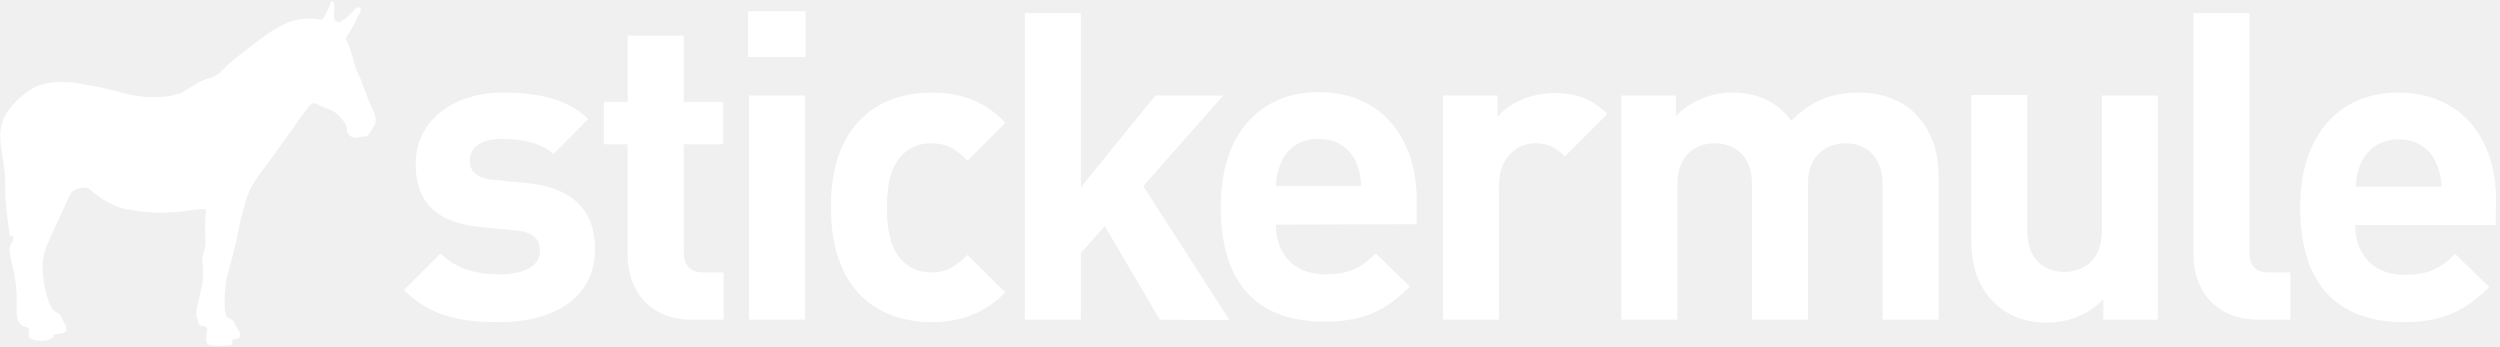
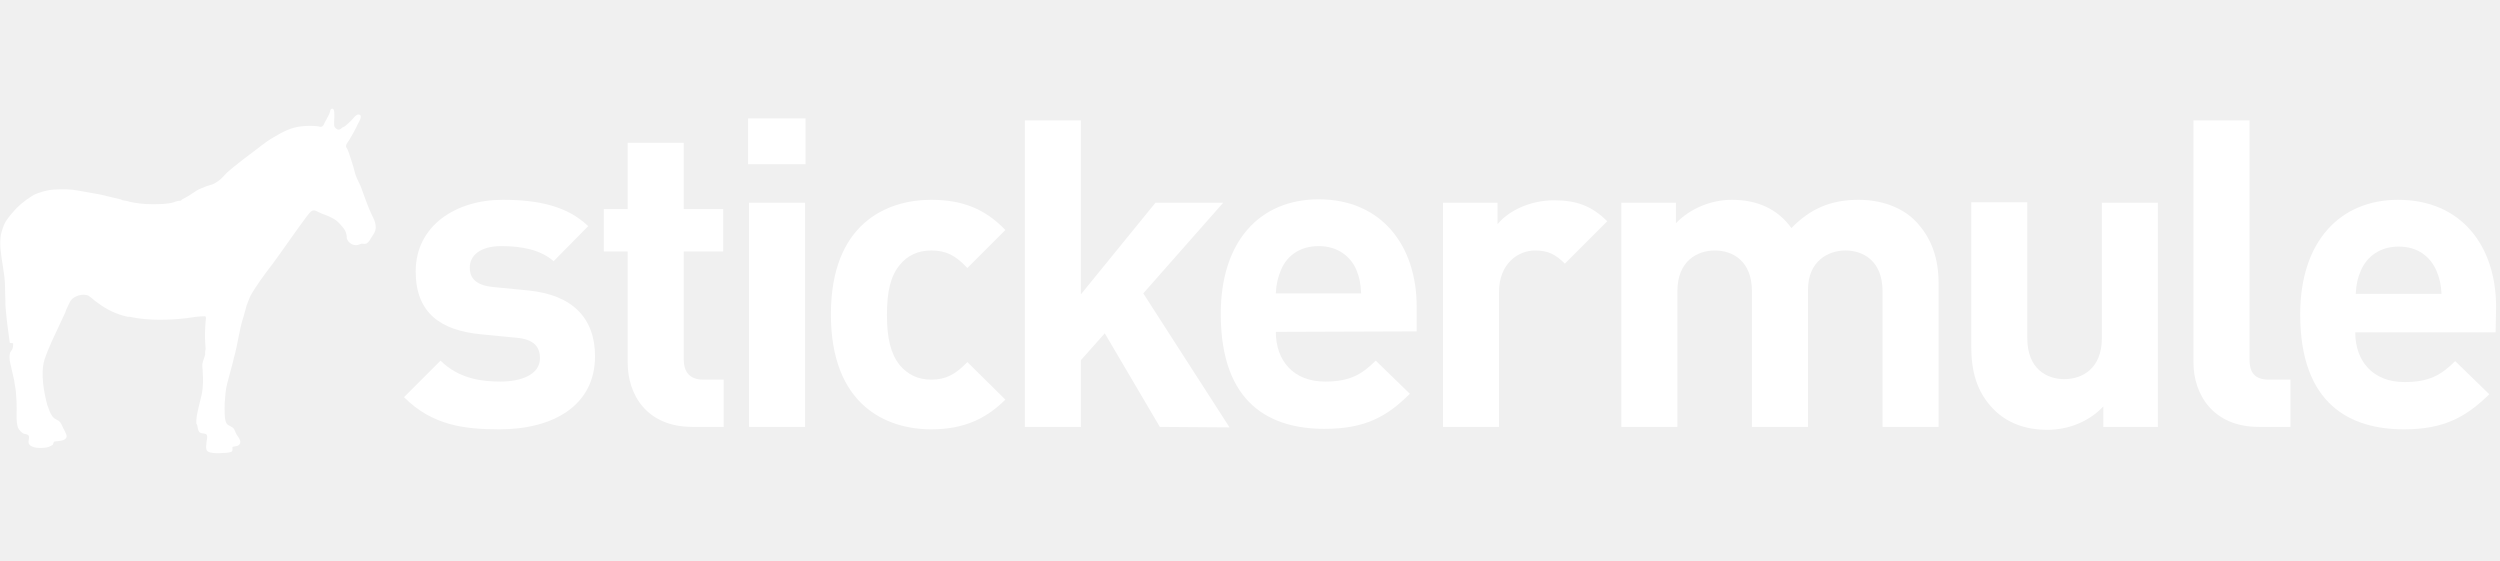
- <svg xmlns="http://www.w3.org/2000/svg" width="513" height="71" viewBox="0 0 513 71" fill="none">
-   <path d="M102.5 66.1C95.3 66.1 88.7 65.3 82.9 59.5L90.4 52C94.2 55.8 99.1 56.3 102.7 56.3C106.7 56.3 110.8 55 110.8 51.5C110.8 49.2 109.6 47.6 105.9 47.3L98.7 46.6C90.4 45.8 85.3 42.2 85.3 33.7C85.3 24.2 93.7 19 103.1 19C110.3 19 116.3 20.2 120.7 24.4L113.6 31.6C110.9 29.2 106.9 28.5 102.9 28.5C98.3 28.5 96.4 30.6 96.4 32.9C96.4 34.6 97.1 36.5 101.2 36.9L108.4 37.6C117.5 38.5 122.1 43.3 122.1 51.1C122.1 61.3 113.4 66.1 102.5 66.1Z" fill="white" />
-   <path d="M142.1 65.6C132.7 65.6 128.8 59 128.8 52.4V29.6H123.9V20.9H128.8V7.3H140.3V20.9H148.4V29.6H140.3V51.7C140.3 54.3 141.5 55.9 144.3 55.9H148.5V65.6H142.1Z" fill="white" />
-   <path d="M153.5 11.7V2.3H165.3V11.7H153.5ZM153.7 65.6V19.6H165.2V65.6H153.7Z" fill="white" />
-   <path d="M191.1 66.1C181.9 66.1 170.5 61.2 170.5 42.5C170.5 23.9 181.9 19 191.1 19C197.5 19 202.2 20.9 206.3 25.2L198.5 33C196.1 30.4 194.1 29.4 191.1 29.4C188.4 29.4 186.2 30.4 184.6 32.4C182.8 34.6 182 37.7 182 42.6C182 47.5 182.8 50.6 184.6 52.9C186.3 54.9 188.4 55.9 191.1 55.9C194.1 55.9 196.1 54.8 198.5 52.3L206.3 60C202.2 64.1 197.5 66.1 191.1 66.1Z" fill="white" />
-   <path d="M238 65.6L226.7 46.4L221.8 51.9V65.6H210.3V2.7H221.8V38.4L237.1 19.6H251L234.6 38.2L252.3 65.7L238 65.6Z" fill="white" />
-   <path d="M261.8 46.1C261.8 52 265.4 56.3 271.9 56.3C276.9 56.3 279.4 54.9 282.3 52L289.3 58.8C284.6 63.5 280.1 66 271.8 66C260.9 66 250.5 61.1 250.5 42.4C250.5 27.4 258.6 18.9 270.6 18.9C283.4 18.9 290.7 28.3 290.7 40.9V46L261.8 46.1ZM278.3 33.3C277.1 30.6 274.5 28.5 270.6 28.5C266.7 28.5 264.1 30.5 262.9 33.3C262.2 35 261.9 36.2 261.8 38.2H279.3C279.2 36.2 279 35 278.3 33.3Z" fill="white" />
-   <path d="M321.1 32.1C319.3 30.3 317.8 29.4 315 29.4C311.5 29.4 307.6 32.1 307.6 37.9V65.6H296.1V19.6H307.3V24C309.5 21.3 313.9 19.1 318.9 19.1C323.4 19.1 326.6 20.2 329.8 23.4L321.1 32.1Z" fill="white" />
-   <path d="M47.5 70.7C46.8 71 45.9 70.9 45 71C44.2 71 43.1 71 42.6 70.6C42.3 70.4 42.3 69.9 42.3 69.6C42.3 69.3 42.4 68.8 42.4 68.5C42.5 68.1 42.6 67.5 42.4 67.2C42.2 66.9 41.5 67 41.1 66.8C40.7 66.6 40.6 66 40.5 65.4C40.5 65.2 40.3 65 40.3 64.9C40.2 64 40.5 62.7 40.7 61.8C40.9 60.8 41.2 59.9 41.4 58.9C41.7 57.5 41.7 55.9 41.6 54.4C41.6 53.6 41.4 53 41.6 52.4C41.7 51.8 42 51.3 42.1 50.7C42.1 50.5 42.1 50.3 42.1 50.1C42.1 49.9 42.2 49.8 42.2 49.6C42.2 49.2 42.1 48.7 42.1 48.2C42 46.9 42.1 45 42.2 43.9C42.2 43.5 42.4 43.1 42.1 42.9C40.7 42.9 39.5 43.1 38.2 43.3C34.8 43.7 30.4 43.8 27.1 43.1C26.8 43 26.5 43 26.2 43C23.8 42.5 21.7 41.4 20 40.1C19.7 39.9 19.4 39.7 19.1 39.4C18.8 39.2 18.5 38.9 18.2 38.7C16.9 38.1 15.1 38.8 14.5 39.7C14.3 40 14.1 40.5 13.9 40.9C13.7 41.3 13.5 41.7 13.4 42.1C12.5 44.1 11.5 46.1 10.6 48.1C10.1 49.3 9.5 50.6 9.1 51.9C8.3 54.7 9 58.4 9.7 61.1C9.8 61.3 9.9 61.6 10 61.9C10.2 62.5 10.6 63.4 11.1 63.8C11.4 64 11.8 64.2 12.1 64.4C12.5 64.7 12.7 65.3 13 65.9C13.1 66.1 13.3 66.4 13.4 66.7C13.7 67.3 13.9 67.8 13.2 68.2C12.7 68.5 11.9 68.5 11.2 68.6C10.9 68.7 11 69.1 10.8 69.3C10.7 69.4 10.2 69.6 10 69.7C9.1 70 7.5 70 6.8 69.7C6.4 69.6 6 69.3 5.9 69C5.7 68.4 6.2 67.7 5.8 67.3C5.6 67.1 5.2 67.1 4.9 67C4.4 66.8 4 66.3 3.7 65.8C3.2 64.4 3.5 62.3 3.4 60.6C3.4 60.1 3.3 59.6 3.3 59C3.3 58 3 57 2.9 56C2.8 55.5 2.7 55.1 2.6 54.7C2.4 54 2.3 53.2 2.1 52.5C1.9 51.7 1.9 50.9 2.1 50.3C2.2 50.1 2.4 49.9 2.5 49.7C2.7 49.3 2.7 48.9 2.7 48.5C2.6 48.3 2.1 48.5 2 48.3C1.7 46.1 1.4 44 1.2 41.7C1.1 40.9 1.1 40.2 1.1 39.4C1 37.9 1.1 36.3 0.9 34.8C0.8 34.1 0.7 33.4 0.6 32.7C0.3 30.7 -0.2 28.2 0.2 26.1C0.5 24.8 0.9 23.7 1.7 22.7C2.2 22 2.8 21.4 3.4 20.7C4 20.1 4.7 19.5 5.4 19C5.9 18.7 6.4 18.3 6.9 18C8 17.5 9.5 17 11.1 16.9C12.7 16.8 14.5 16.8 16 17.1C17.5 17.4 19 17.6 20.5 17.9C21.9 18.2 23.3 18.6 24.7 18.9C24.9 18.9 25 19.1 25.2 19.1C25.6 19.2 26.1 19.2 26.6 19.4C27.9 19.7 29.5 19.9 31.1 19.9C32.8 19.9 34.3 19.9 35.7 19.5C35.9 19.4 36.1 19.3 36.3 19.3C36.5 19.2 36.8 19.2 37 19.2C37.1 19.2 37.3 19 37.4 18.9C38.2 18.5 38.9 18.1 39.6 17.6C40.2 17.2 40.6 16.9 41.4 16.6C41.7 16.5 42.1 16.3 42.4 16.2C43.1 16 43.9 15.8 44.4 15.4C45.3 14.9 45.9 14.1 46.6 13.4C47.3 12.8 48.1 12.1 48.9 11.5C50.5 10.2 52.1 9.1 53.6 7.9C54.4 7.3 55.2 6.7 56.1 6.2C57.8 5.2 59.6 4.1 62.1 3.9C63.1 3.8 64.1 3.8 65.1 3.9C65.4 3.9 65.7 4.1 66 4C66.3 3.9 66.5 3.5 66.6 3.2C67 2.5 67.2 2.1 67.6 1.3C67.8 0.8 67.7 0.3 68.2 0.3C68.7 0.3 68.6 1.6 68.6 2.1C68.6 2.7 68.5 3.5 68.6 3.9C68.7 4.2 69.1 4.6 69.5 4.6C69.8 4.6 70 4.4 70.2 4.2C70.5 4 70.7 4 70.9 3.8C71.3 3.5 71.8 3 72.2 2.6C72.5 2.3 73.1 1.4 73.6 1.5C74.6 1.6 73.6 3.1 73.4 3.5C72.9 4.6 72.4 5.5 71.8 6.5C71.6 6.9 71 7.5 71 8C71 8.3 71.3 8.5 71.4 8.9C71.5 9.1 71.5 9.2 71.6 9.4C71.9 10.2 72.2 11.3 72.5 12.2C72.7 13 72.9 13.8 73.2 14.5C73.5 15.2 73.9 15.9 74.2 16.7C74.3 16.9 74.3 17.1 74.4 17.3C75 18.9 75.6 20.7 76.4 22.3C76.7 22.9 77.1 23.7 77.1 24.6C77.1 25.6 76.6 26.1 76.1 26.9C75.9 27.3 75.5 27.9 75.1 28C74.8 28.1 74.5 28 74.2 28C73.8 28.1 73.5 28.3 73.2 28.3C72.3 28.4 71.4 27.7 71.2 27C71.1 26.8 71.2 26.5 71.1 26.2C70.9 25.1 70.3 24.6 69.6 23.8C69.1 23.3 68.7 23 68.1 22.7C67.2 22.2 66.3 22 65.3 21.5C65 21.3 64.5 21.1 64.2 21.2C63.7 21.3 63.2 22.1 62.8 22.6C60.4 25.8 58.2 29.1 55.9 32.2C54.3 34.3 52.7 36.4 51.4 38.7C51.1 39.3 50.9 40 50.6 40.7C50.4 41.4 50.2 42.1 50 42.9C49.1 45.5 48.8 48.7 48 51.4C47.9 51.7 47.9 52 47.8 52.3C47.4 53.7 47 55.3 46.6 56.8C46.3 57.9 46.2 59.4 46.1 60.8C46.1 62.2 46 64.1 46.5 64.9C46.8 65.4 47.7 65.5 48 66C48.2 66.3 48.4 67 48.7 67.4C48.9 67.7 49.4 68.3 49.3 68.8C49.3 69.1 49 69.4 48.7 69.5C48.4 69.6 48 69.6 47.7 69.7C47.7 70.1 47.8 70.5 47.5 70.7Z" fill="white" />
-   <path d="M381.4 19C375.7 19 371.5 20.8 367.6 24.8C364.7 20.8 360.5 19 355.4 19C351.2 19 346.9 20.7 343.9 23.8V19.6H332.7V65.6H344.2V37.8C344.2 31.5 348.3 29.4 351.9 29.4C355.5 29.4 359.5 31.5 359.5 37.8V65.6H371V37.5C371 31.5 375.2 29.4 378.7 29.4C382.3 29.4 386.3 31.5 386.3 37.8V65.6H397.8V36.2C397.8 31.2 396.5 26.8 392.8 23.1C390.1 20.5 386 19 381.4 19Z" fill="white" />
-   <path d="M431.3 47.4C431.3 53.7 427.2 55.8 423.6 55.8C420 55.8 416 53.7 416 47.4V19.5H404.5V49C404.5 54 405.5 58.4 409.2 62.1C411.8 64.7 415.5 66.2 420.1 66.2C424.3 66.2 428.6 64.6 431.6 61.4V65.6H442.8V19.6H431.3V47.4V47.4Z" fill="white" />
-   <path d="M461.6 51.7V2.7H450.1V52.4C450.1 58.9 454.1 65.6 463.5 65.6H470V55.9H465.6C462.7 55.9 461.6 54.5 461.6 51.7Z" fill="white" />
-   <path d="M512.2 41C512.2 28.4 505 19 492.1 19C480.2 19 472 27.5 472 42.5C472 61.1 482.4 66.1 493.3 66.1C501.6 66.1 506.1 63.5 510.8 58.9L503.8 52.1C500.9 55 498.4 56.4 493.4 56.4C486.9 56.4 483.3 52.1 483.3 46.2H512.1L512.2 41ZM483.4 38.3C483.5 36.3 483.8 35 484.5 33.4C485.7 30.7 488.3 28.6 492.2 28.6C496.1 28.6 498.6 30.6 499.9 33.4C500.6 35.1 500.9 36.3 501 38.3H483.4Z" fill="white" />
+ <svg xmlns="http://www.w3.org/2000/svg" width="513" height="115" viewBox="0 0 513 115" fill="none">
+   <path d="M102.5 88.1C95.3 88.1 88.7 87.3 82.9 81.5L90.4 74C94.2 77.8 99.1 78.3 102.7 78.3C106.7 78.3 110.8 77 110.8 73.5C110.8 71.2 109.6 69.6 105.9 69.3L98.7 68.6C90.4 67.8 85.3 64.2 85.3 55.7C85.3 46.2 93.7 41 103.1 41C110.3 41 116.3 42.2 120.7 46.4L113.6 53.6C110.9 51.2 106.9 50.5 102.9 50.5C98.3 50.5 96.4 52.6 96.4 54.9C96.4 56.6 97.1 58.5 101.2 58.9L108.4 59.6C117.5 60.5 122.1 65.3 122.1 73.1C122.1 83.3 113.4 88.1 102.5 88.1Z" fill="white" />
+   <path d="M142.1 87.6C132.7 87.6 128.8 81 128.8 74.4V51.6H123.9V42.9H128.8V29.3H140.3V42.9H148.4V51.6H140.3V73.7C140.3 76.3 141.5 77.9 144.3 77.9H148.5V87.6H142.1Z" fill="white" />
+   <path d="M153.5 33.7V24.3H165.3V33.7H153.5ZM153.7 87.6V41.6H165.2V87.6H153.7Z" fill="white" />
+   <path d="M191.1 88.1C181.9 88.1 170.5 83.2 170.5 64.5C170.5 45.9 181.9 41 191.1 41C197.5 41 202.2 42.9 206.3 47.2L198.5 55C196.1 52.4 194.1 51.4 191.1 51.4C188.4 51.4 186.2 52.4 184.6 54.4C182.8 56.6 182 59.7 182 64.6C182 69.5 182.8 72.6 184.6 74.9C186.3 76.9 188.4 77.9 191.1 77.9C194.1 77.9 196.1 76.8 198.5 74.3L206.3 82C202.2 86.1 197.5 88.1 191.1 88.1Z" fill="white" />
+   <path d="M238 87.6L226.7 68.4L221.8 73.9V87.6H210.3V24.7H221.8V60.4L237.1 41.6H251L234.6 60.2L252.3 87.7L238 87.6Z" fill="white" />
+   <path d="M261.8 68.1C261.8 74 265.4 78.3 271.9 78.3C276.9 78.3 279.4 76.9 282.3 74L289.3 80.8C284.6 85.5 280.1 88 271.8 88C260.9 88 250.5 83.1 250.5 64.4C250.5 49.4 258.6 40.9 270.6 40.9C283.4 40.9 290.7 50.3 290.7 62.9V68L261.8 68.1ZM278.3 55.3C277.1 52.6 274.5 50.5 270.6 50.5C266.7 50.5 264.1 52.5 262.9 55.3C262.2 57 261.9 58.2 261.8 60.2H279.3C279.2 58.2 279 57 278.3 55.3Z" fill="white" />
+   <path d="M321.1 54.1C319.3 52.3 317.8 51.4 315 51.4C311.5 51.4 307.6 54.1 307.6 59.9V87.6H296.1V41.6H307.3V46C309.5 43.3 313.9 41.1 318.9 41.1C323.4 41.1 326.6 42.2 329.8 45.4L321.1 54.1Z" fill="white" />
+   <path d="M47.5 92.7C46.8 93 45.9 92.9 45 93C44.2 93 43.1 93 42.6 92.6C42.3 92.4 42.3 91.9 42.3 91.6C42.3 91.3 42.4 90.8 42.4 90.5C42.5 90.1 42.6 89.5 42.4 89.2C42.2 88.9 41.5 89 41.1 88.8C40.7 88.6 40.6 88 40.5 87.4C40.5 87.2 40.3 87 40.3 86.9C40.2 86 40.5 84.7 40.7 83.8C40.9 82.8 41.2 81.9 41.4 80.9C41.7 79.5 41.7 77.9 41.6 76.4C41.6 75.6 41.4 75 41.6 74.4C41.7 73.8 42 73.3 42.1 72.7C42.1 72.5 42.1 72.3 42.1 72.1C42.1 71.9 42.2 71.8 42.2 71.6C42.2 71.2 42.1 70.7 42.1 70.2C42 68.9 42.1 67 42.2 65.9C42.2 65.5 42.4 65.1 42.1 64.9C40.7 64.9 39.5 65.1 38.2 65.3C34.8 65.7 30.4 65.8 27.1 65.1C26.8 65 26.5 65 26.2 65C23.8 64.5 21.7 63.4 20 62.1C19.7 61.9 19.4 61.7 19.1 61.4C18.8 61.2 18.5 60.9 18.2 60.7C16.9 60.1 15.1 60.8 14.5 61.7C14.3 62 14.1 62.5 13.9 62.9C13.7 63.3 13.5 63.7 13.4 64.1C12.5 66.1 11.5 68.1 10.6 70.1C10.1 71.3 9.5 72.6 9.1 73.9C8.3 76.7 9 80.4 9.7 83.1C9.8 83.3 9.9 83.6 10 83.9C10.2 84.5 10.6 85.4 11.1 85.8C11.4 86 11.8 86.2 12.1 86.4C12.5 86.7 12.7 87.3 13 87.9C13.1 88.1 13.3 88.4 13.4 88.7C13.7 89.3 13.9 89.8 13.2 90.2C12.7 90.5 11.9 90.5 11.2 90.6C10.9 90.7 11 91.1 10.8 91.3C10.7 91.4 10.2 91.6 10 91.7C9.1 92 7.5 92 6.8 91.7C6.4 91.6 6 91.3 5.9 91C5.7 90.4 6.2 89.7 5.8 89.3C5.6 89.1 5.2 89.1 4.9 89C4.4 88.8 4 88.3 3.7 87.8C3.2 86.4 3.5 84.3 3.4 82.6C3.4 82.1 3.3 81.6 3.3 81C3.3 80 3 79 2.9 78C2.8 77.5 2.7 77.1 2.6 76.7C2.4 76 2.3 75.2 2.1 74.5C1.9 73.7 1.9 72.9 2.1 72.3C2.2 72.1 2.4 71.9 2.5 71.7C2.7 71.3 2.7 70.9 2.7 70.5C2.6 70.3 2.1 70.5 2 70.3C1.7 68.1 1.4 66 1.2 63.7C1.1 62.9 1.1 62.2 1.1 61.4C1 59.9 1.1 58.3 0.9 56.8C0.8 56.1 0.7 55.4 0.6 54.7C0.3 52.7 -0.2 50.2 0.2 48.1C0.5 46.8 0.9 45.7 1.7 44.7C2.2 44 2.8 43.4 3.4 42.7C4 42.1 4.7 41.5 5.4 41C5.9 40.7 6.4 40.3 6.9 40C8 39.5 9.5 39 11.1 38.9C12.7 38.8 14.5 38.8 16 39.1C17.5 39.4 19 39.6 20.5 39.9C21.9 40.2 23.3 40.6 24.7 40.9C24.9 40.9 25 41.1 25.2 41.1C25.6 41.2 26.1 41.2 26.6 41.4C27.9 41.7 29.5 41.9 31.1 41.9C32.8 41.9 34.3 41.9 35.7 41.5C35.9 41.4 36.1 41.3 36.3 41.3C36.5 41.2 36.8 41.2 37 41.2C37.1 41.2 37.3 41 37.4 40.9C38.2 40.5 38.9 40.1 39.6 39.6C40.2 39.2 40.6 38.9 41.4 38.6C41.7 38.5 42.1 38.3 42.4 38.2C43.1 38 43.9 37.8 44.4 37.4C45.3 36.9 45.9 36.1 46.6 35.4C47.3 34.8 48.1 34.1 48.9 33.5C50.5 32.2 52.1 31.1 53.6 29.9C54.4 29.3 55.2 28.7 56.1 28.2C57.8 27.2 59.6 26.1 62.1 25.9C63.1 25.8 64.1 25.8 65.1 25.9C65.4 25.9 65.7 26.1 66 26C66.3 25.9 66.5 25.5 66.6 25.2C67 24.5 67.2 24.1 67.6 23.3C67.8 22.8 67.7 22.3 68.2 22.3C68.7 22.3 68.6 23.6 68.6 24.1C68.6 24.7 68.5 25.5 68.6 25.9C68.7 26.2 69.1 26.6 69.5 26.6C69.8 26.6 70 26.4 70.2 26.2C70.5 26 70.7 26 70.9 25.8C71.3 25.5 71.8 25 72.2 24.6C72.5 24.3 73.1 23.4 73.6 23.5C74.6 23.6 73.6 25.1 73.4 25.5C72.9 26.6 72.4 27.5 71.8 28.5C71.6 28.9 71 29.5 71 30C71 30.3 71.3 30.5 71.4 30.9C71.5 31.1 71.5 31.2 71.6 31.4C71.9 32.2 72.2 33.3 72.5 34.2C72.7 35 72.9 35.8 73.2 36.5C73.5 37.2 73.9 37.9 74.2 38.7C74.3 38.9 74.3 39.1 74.4 39.3C75 40.9 75.6 42.7 76.4 44.3C76.7 44.9 77.1 45.7 77.1 46.6C77.1 47.6 76.6 48.1 76.1 48.9C75.9 49.3 75.5 49.9 75.1 50C74.8 50.1 74.5 50 74.2 50C73.8 50.1 73.5 50.3 73.2 50.3C72.3 50.4 71.4 49.7 71.2 49C71.1 48.8 71.2 48.5 71.1 48.2C70.9 47.1 70.3 46.6 69.6 45.8C69.1 45.3 68.7 45 68.1 44.7C67.2 44.2 66.3 44 65.3 43.5C65 43.3 64.5 43.1 64.2 43.2C63.7 43.3 63.2 44.1 62.8 44.6C60.4 47.8 58.2 51.1 55.9 54.2C54.3 56.3 52.7 58.4 51.4 60.7C51.1 61.3 50.9 62 50.6 62.7C50.4 63.4 50.2 64.1 50 64.9C49.1 67.5 48.8 70.7 48 73.4C47.9 73.7 47.9 74 47.8 74.3C47.4 75.7 47 77.3 46.6 78.8C46.3 79.9 46.2 81.4 46.1 82.8C46.1 84.2 46 86.1 46.5 86.9C46.8 87.4 47.7 87.5 48 88C48.2 88.3 48.4 89 48.7 89.4C48.9 89.7 49.4 90.3 49.3 90.8C49.3 91.1 49 91.4 48.7 91.5C48.4 91.6 48 91.6 47.7 91.7C47.7 92.1 47.8 92.5 47.5 92.7Z" fill="white" />
+   <path d="M381.4 41C375.7 41 371.5 42.8 367.6 46.8C364.7 42.8 360.5 41 355.4 41C351.2 41 346.9 42.7 343.9 45.8V41.6H332.7V87.6H344.2V59.8C344.2 53.5 348.3 51.4 351.9 51.4C355.5 51.4 359.5 53.5 359.5 59.8V87.6H371V59.5C371 53.5 375.2 51.4 378.7 51.4C382.3 51.4 386.3 53.5 386.3 59.8V87.6H397.8V58.2C397.8 53.2 396.5 48.8 392.8 45.1C390.1 42.5 386 41 381.4 41Z" fill="white" />
+   <path d="M431.3 69.4C431.3 75.7 427.2 77.8 423.6 77.8C420 77.8 416 75.7 416 69.4V41.5H404.5V71C404.5 76 405.5 80.4 409.2 84.1C411.8 86.7 415.5 88.2 420.1 88.2C424.3 88.2 428.6 86.6 431.6 83.4V87.6H442.8V41.6H431.3V69.4Z" fill="white" />
+   <path d="M461.6 73.7V24.7H450.1V74.4C450.1 80.9 454.1 87.6 463.5 87.6H470V77.9H465.6C462.7 77.9 461.6 76.5 461.6 73.7Z" fill="white" />
+   <path d="M512.2 63C512.2 50.4 505 41 492.1 41C480.2 41 472 49.5 472 64.5C472 83.1 482.4 88.1 493.3 88.1C501.6 88.1 506.1 85.5 510.8 80.9L503.8 74.1C500.9 77 498.4 78.4 493.4 78.4C486.9 78.4 483.3 74.1 483.3 68.2H512.1L512.2 63ZM483.4 60.3C483.5 58.3 483.8 57 484.5 55.4C485.7 52.7 488.3 50.6 492.2 50.6C496.1 50.6 498.6 52.6 499.9 55.4C500.6 57.1 500.9 58.3 501 60.3H483.4Z" fill="white" />
</svg>
